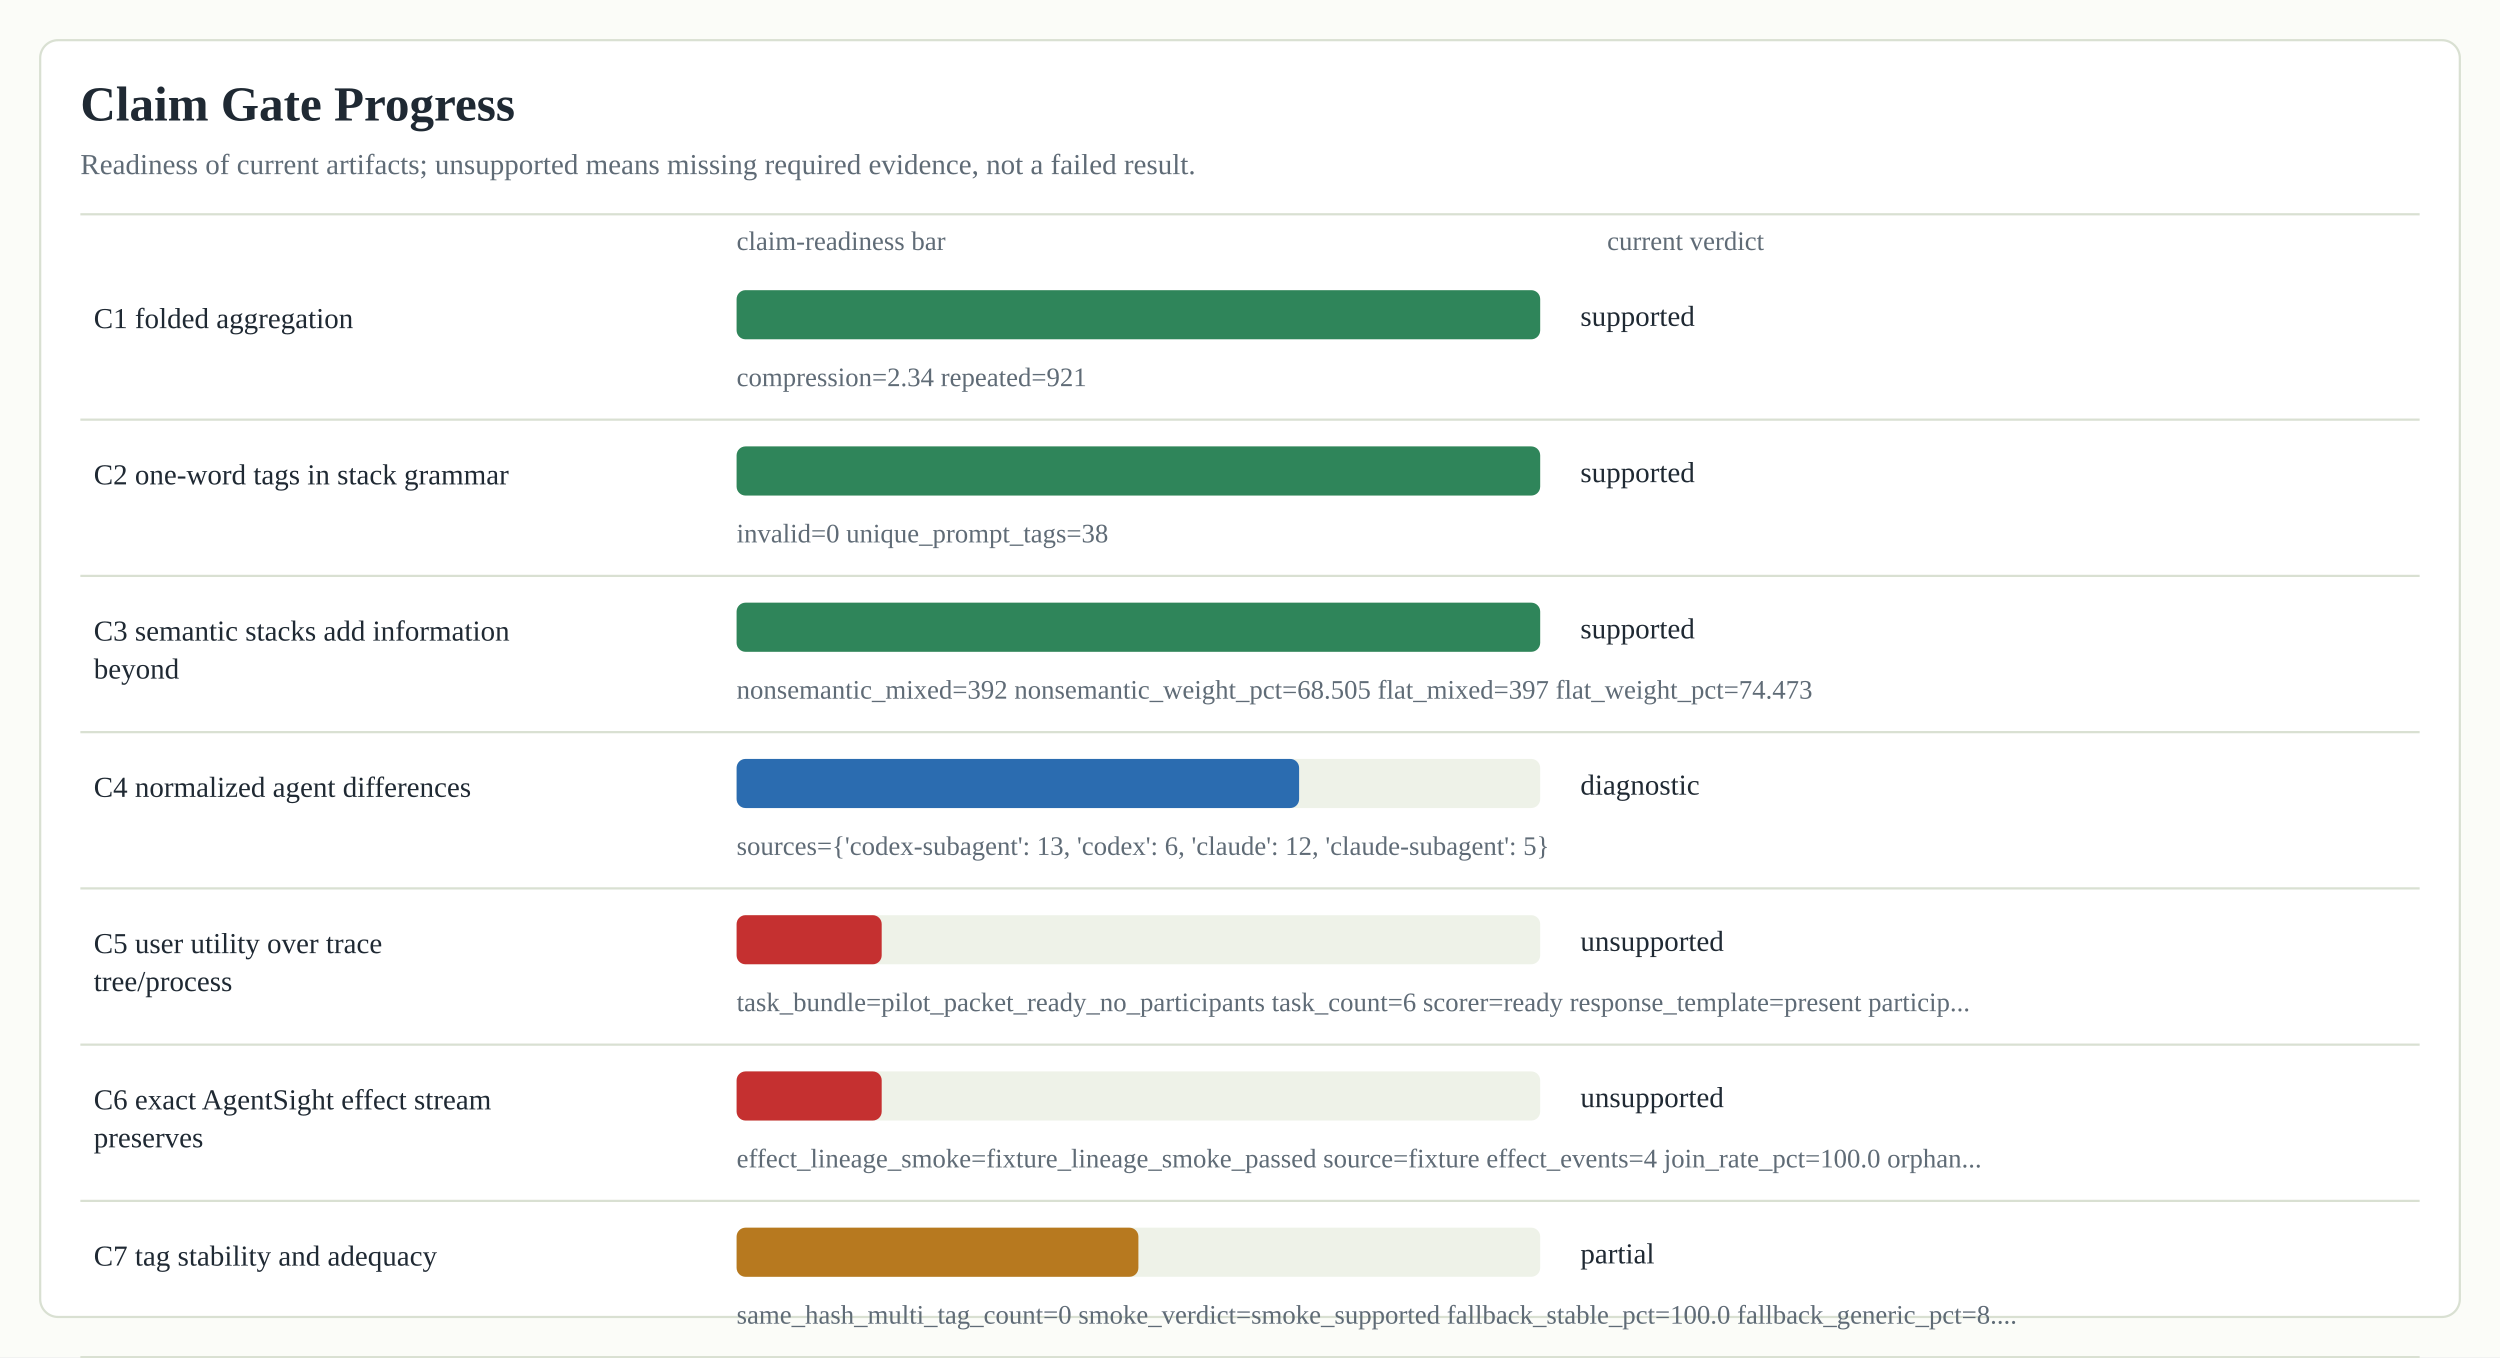
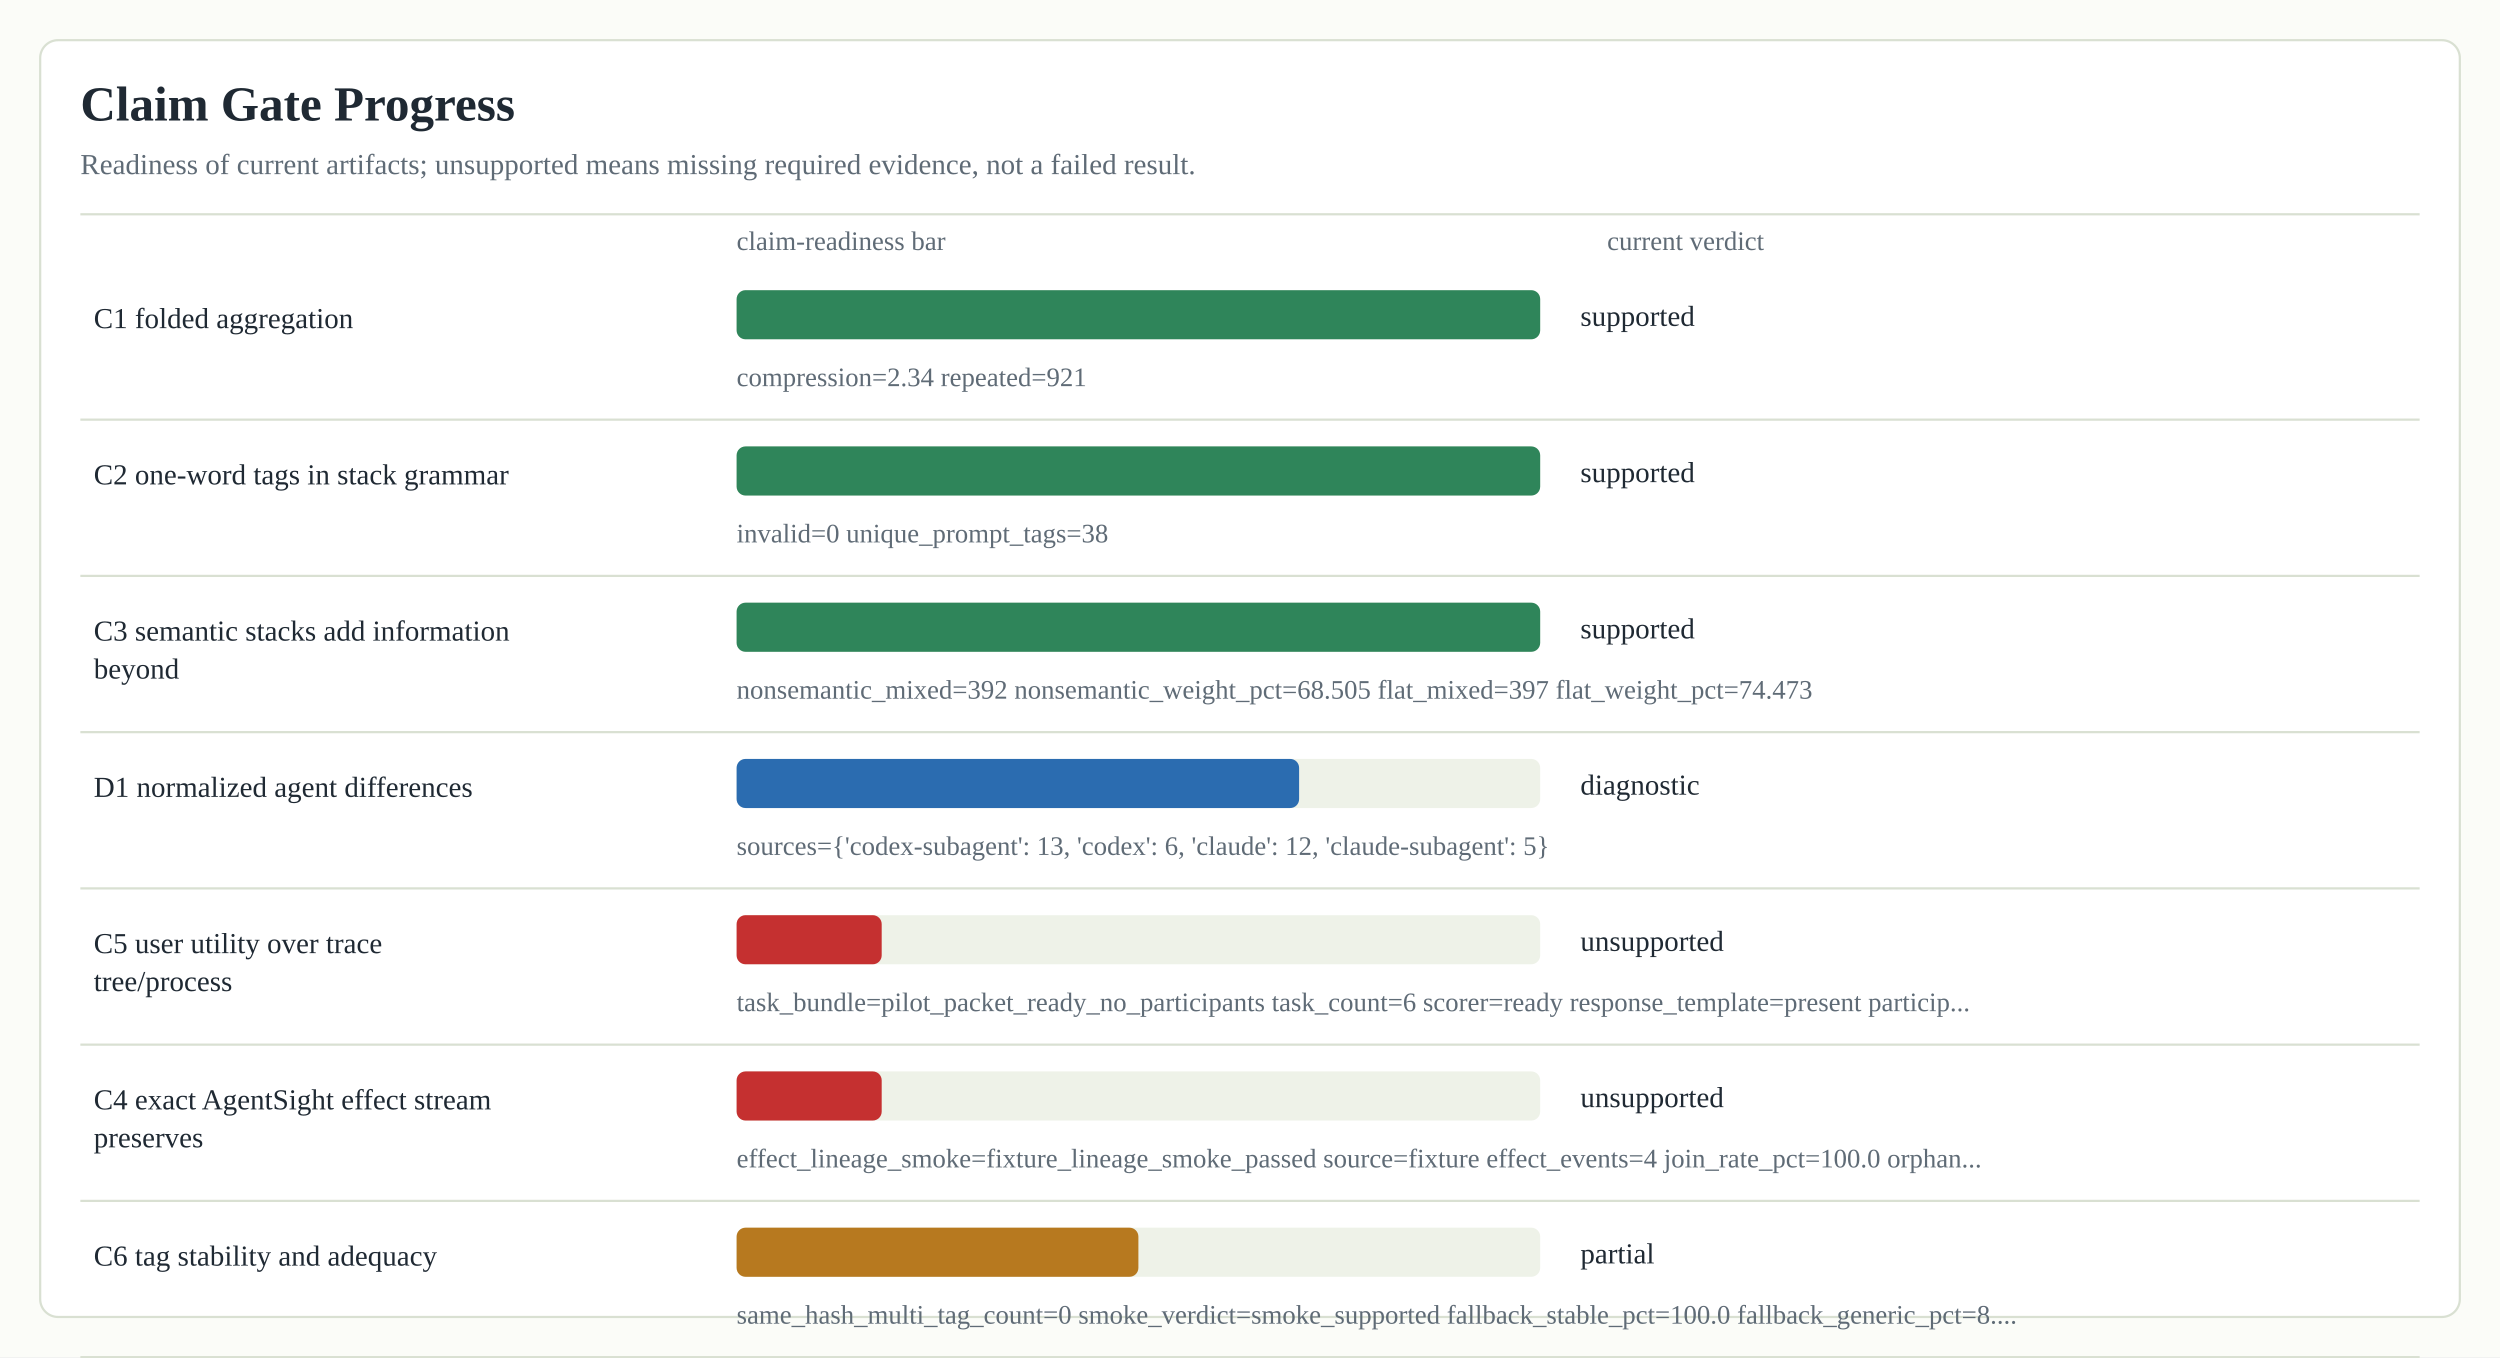
<svg xmlns="http://www.w3.org/2000/svg" width="1120" height="608" viewBox="0 0 1120 608" role="img" aria-label="Claim Gate Progress">
  <rect width="1120" height="608" fill="#fbfcf8" />
  <rect x="18" y="18" width="1084" height="572" rx="8" fill="#ffffff" stroke="#d9e0d2" />
  <text x="36" y="54" font-size="22" font-weight="700" fill="#1f2933">Claim Gate Progress</text>
  <text x="36" y="78" font-size="13" fill="#5f6b76">Readiness of current artifacts; unsupported means missing required evidence, not a failed result.</text>
  <line x1="36" y1="96" x2="1084" y2="96" stroke="#d9e0d2" />
  <text x="330" y="112" font-size="12" fill="#5f6b76">claim-readiness bar</text>
  <text x="720" y="112" font-size="12" fill="#5f6b76">current verdict</text>
  <text x="42" y="147" font-size="13" fill="#1f2933">
    <tspan x="42" dy="0">C1 folded aggregation</tspan>
  </text>
  <rect x="330" y="130" width="360" height="22" rx="4" fill="#eef2e8" />
  <rect x="330" y="130" width="360" height="22" rx="4" fill="#2f855a" />
  <text x="708" y="146" font-size="13" fill="#1f2933">supported</text>
  <text x="330" y="173" font-size="12" fill="#5f6b76">compression=2.34 repeated=921</text>
  <line x1="36" y1="188" x2="1084" y2="188" stroke="#d9e0d2" />
  <text x="42" y="217" font-size="13" fill="#1f2933">
    <tspan x="42" dy="0">C2 one-word tags in stack grammar</tspan>
  </text>
  <rect x="330" y="200" width="360" height="22" rx="4" fill="#eef2e8" />
  <rect x="330" y="200" width="360" height="22" rx="4" fill="#2f855a" />
  <text x="708" y="216" font-size="13" fill="#1f2933">supported</text>
  <text x="330" y="243" font-size="12" fill="#5f6b76">invalid=0 unique_prompt_tags=38</text>
  <line x1="36" y1="258" x2="1084" y2="258" stroke="#d9e0d2" />
  <text x="42" y="287" font-size="13" fill="#1f2933">
    <tspan x="42" dy="0">C3 semantic stacks add information</tspan>
    <tspan x="42" dy="17">beyond</tspan>
  </text>
  <rect x="330" y="270" width="360" height="22" rx="4" fill="#eef2e8" />
  <rect x="330" y="270" width="360" height="22" rx="4" fill="#2f855a" />
  <text x="708" y="286" font-size="13" fill="#1f2933">supported</text>
  <text x="330" y="313" font-size="12" fill="#5f6b76">nonsemantic_mixed=392 nonsemantic_weight_pct=68.505 flat_mixed=397 flat_weight_pct=74.473</text>
  <line x1="36" y1="328" x2="1084" y2="328" stroke="#d9e0d2" />
  <text x="42" y="357" font-size="13" fill="#1f2933">
-     <tspan x="42" dy="0">C4 normalized agent differences</tspan>
+     <tspan x="42" dy="0">D1 normalized agent differences</tspan>
  </text>
  <rect x="330" y="340" width="360" height="22" rx="4" fill="#eef2e8" />
  <rect x="330" y="340" width="252" height="22" rx="4" fill="#2b6cb0" />
  <text x="708" y="356" font-size="13" fill="#1f2933">diagnostic</text>
  <text x="330" y="383" font-size="12" fill="#5f6b76">sources={'codex-subagent': 13, 'codex': 6, 'claude': 12, 'claude-subagent': 5}</text>
  <line x1="36" y1="398" x2="1084" y2="398" stroke="#d9e0d2" />
  <text x="42" y="427" font-size="13" fill="#1f2933">
    <tspan x="42" dy="0">C5 user utility over trace</tspan>
    <tspan x="42" dy="17">tree/process</tspan>
  </text>
  <rect x="330" y="410" width="360" height="22" rx="4" fill="#eef2e8" />
  <rect x="330" y="410" width="65" height="22" rx="4" fill="#c53030" />
  <text x="708" y="426" font-size="13" fill="#1f2933">unsupported</text>
  <text x="330" y="453" font-size="12" fill="#5f6b76">task_bundle=pilot_packet_ready_no_participants task_count=6 scorer=ready response_template=present particip...</text>
  <line x1="36" y1="468" x2="1084" y2="468" stroke="#d9e0d2" />
  <text x="42" y="497" font-size="13" fill="#1f2933">
-     <tspan x="42" dy="0">C6 exact AgentSight effect stream</tspan>
+     <tspan x="42" dy="0">C4 exact AgentSight effect stream</tspan>
    <tspan x="42" dy="17">preserves</tspan>
  </text>
  <rect x="330" y="480" width="360" height="22" rx="4" fill="#eef2e8" />
  <rect x="330" y="480" width="65" height="22" rx="4" fill="#c53030" />
  <text x="708" y="496" font-size="13" fill="#1f2933">unsupported</text>
  <text x="330" y="523" font-size="12" fill="#5f6b76">effect_lineage_smoke=fixture_lineage_smoke_passed source=fixture effect_events=4 join_rate_pct=100.0 orphan...</text>
  <line x1="36" y1="538" x2="1084" y2="538" stroke="#d9e0d2" />
  <text x="42" y="567" font-size="13" fill="#1f2933">
-     <tspan x="42" dy="0">C7 tag stability and adequacy</tspan>
+     <tspan x="42" dy="0">C6 tag stability and adequacy</tspan>
  </text>
  <rect x="330" y="550" width="360" height="22" rx="4" fill="#eef2e8" />
  <rect x="330" y="550" width="180" height="22" rx="4" fill="#b7791f" />
  <text x="708" y="566" font-size="13" fill="#1f2933">partial</text>
  <text x="330" y="593" font-size="12" fill="#5f6b76">same_hash_multi_tag_count=0 smoke_verdict=smoke_supported fallback_stable_pct=100.0 fallback_generic_pct=8....</text>
  <line x1="36" y1="608" x2="1084" y2="608" stroke="#d9e0d2" />
</svg>
